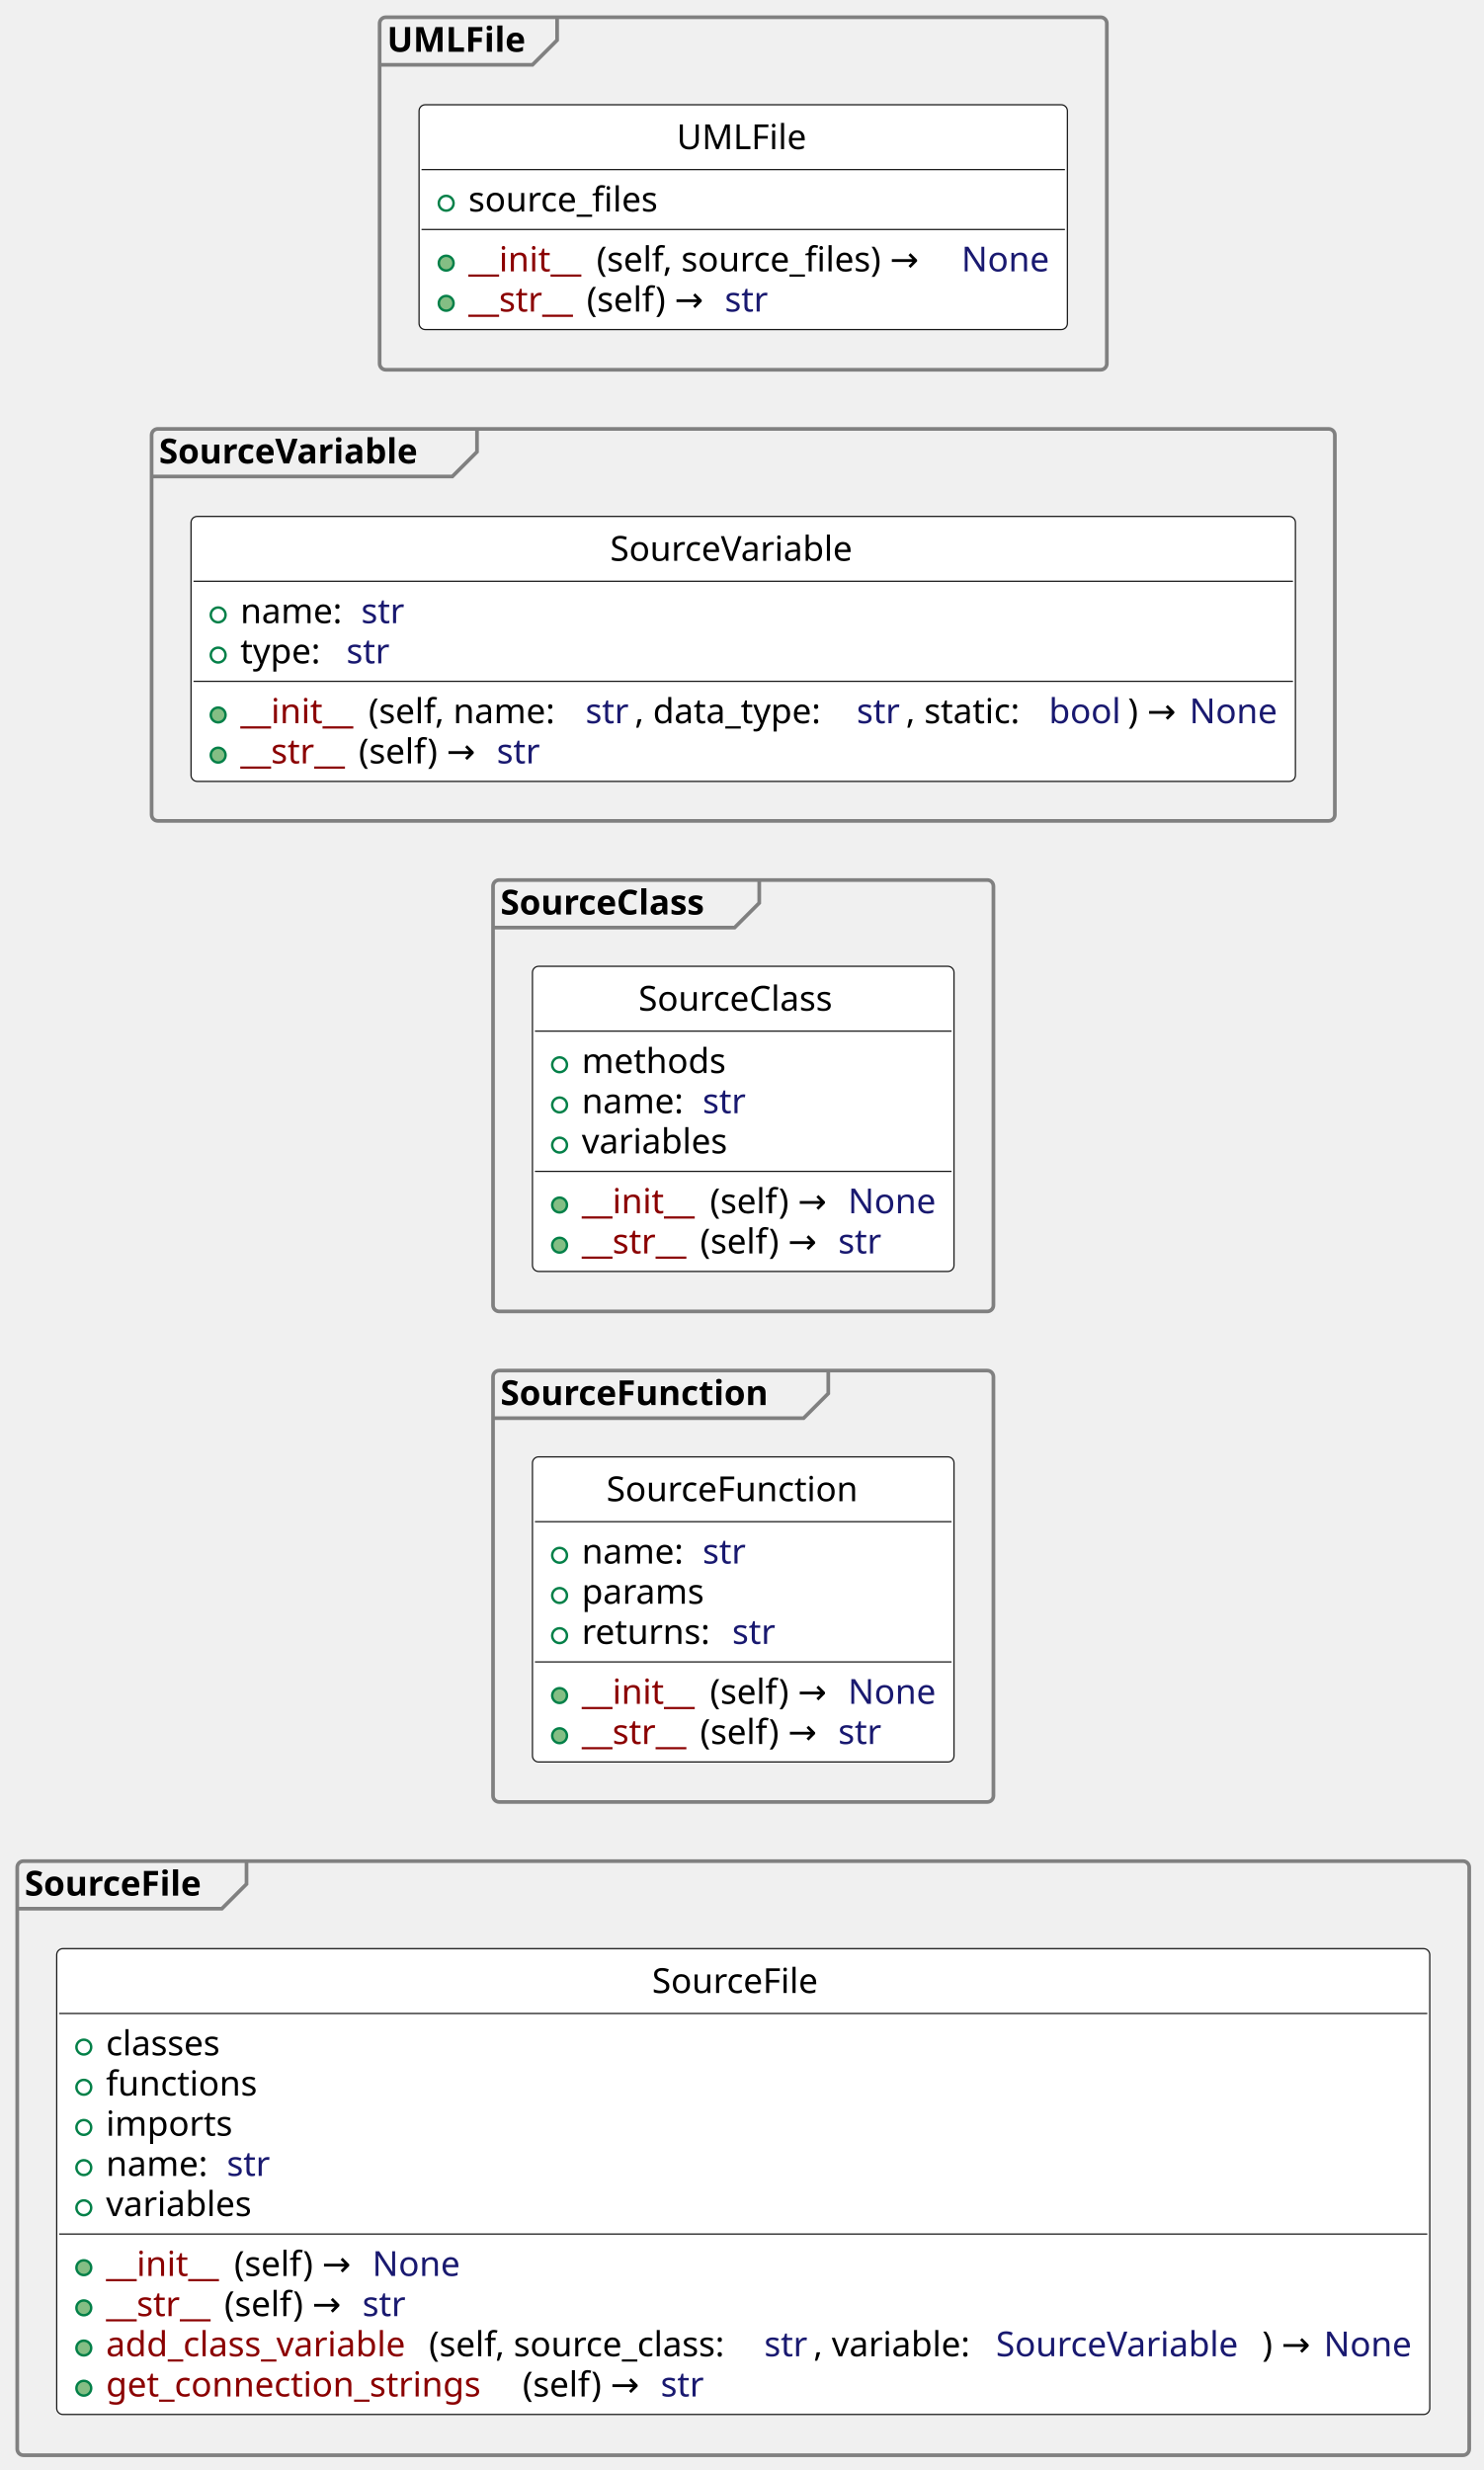
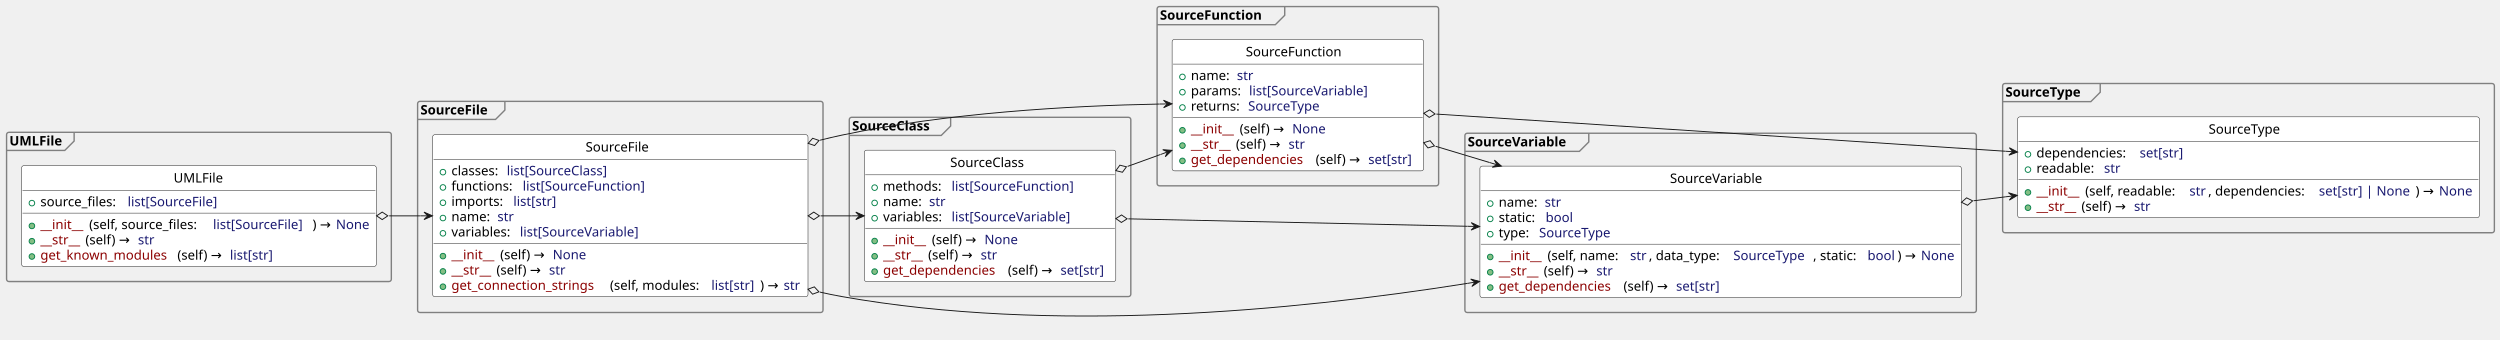
- <svg xmlns="http://www.w3.org/2000/svg" contentStyleType="text/css" height="1002px" preserveAspectRatio="none" style="width:602px;height:1002px;background:#FFFFFF;" version="1.1" viewBox="0 0 602 1002" width="602px" zoomAndPan="magnify">
+ <svg xmlns="http://www.w3.org/2000/svg" contentStyleType="text/css" height="362px" preserveAspectRatio="none" style="width:2664px;height:362px;background:#FFFFFF;" version="1.1" viewBox="0 0 2664 362" width="2664px" zoomAndPan="magnify">
  <defs />
  <g>
    <g id="cluster_SourceFile">
-       <rect fill="none" height="241" rx="2.5" ry="2.5" style="stroke:#808080;stroke-width:1.5;" width="589" x="7" y="755" />
-       <path d="M100,755 L100,764.297 L90,774.297 L7,774.297 " fill="none" style="stroke:#808080;stroke-width:1.5;" />
-       <text fill="#000000" font-family="sans-serif" font-size="14" font-weight="bold" lengthAdjust="spacing" textLength="83" x="10" y="768.995">SourceFile</text>
+       <rect fill="none" height="225" rx="2.5" ry="2.5" style="stroke:#808080;stroke-width:1.5;" width="432" x="445" y="108" />
+       <path d="M538,108 L538,117.297 L528,127.297 L445,127.297 " fill="none" style="stroke:#808080;stroke-width:1.5;" />
+       <text fill="#000000" font-family="sans-serif" font-size="14" font-weight="bold" lengthAdjust="spacing" textLength="83" x="448" y="121.995">SourceFile</text>
    </g>
    <g id="cluster_SourceFunction">
-       <rect fill="none" height="175" rx="2.5" ry="2.5" style="stroke:#808080;stroke-width:1.5;" width="203" x="200" y="556" />
-       <path d="M336,556 L336,565.297 L326,575.297 L200,575.297 " fill="none" style="stroke:#808080;stroke-width:1.5;" />
-       <text fill="#000000" font-family="sans-serif" font-size="14" font-weight="bold" lengthAdjust="spacing" textLength="126" x="203" y="569.995">SourceFunction</text>
+       <rect fill="none" height="191" rx="2.5" ry="2.5" style="stroke:#808080;stroke-width:1.5;" width="300" x="1233" y="7" />
+       <path d="M1369,7 L1369,16.297 L1359,26.297 L1233,26.297 " fill="none" style="stroke:#808080;stroke-width:1.5;" />
+       <text fill="#000000" font-family="sans-serif" font-size="14" font-weight="bold" lengthAdjust="spacing" textLength="126" x="1236" y="20.995">SourceFunction</text>
    </g>
    <g id="cluster_SourceClass">
-       <rect fill="none" height="175" rx="2.5" ry="2.5" style="stroke:#808080;stroke-width:1.5;" width="203" x="200" y="357" />
-       <path d="M308,357 L308,366.297 L298,376.297 L200,376.297 " fill="none" style="stroke:#808080;stroke-width:1.5;" />
-       <text fill="#000000" font-family="sans-serif" font-size="14" font-weight="bold" lengthAdjust="spacing" textLength="98" x="203" y="370.995">SourceClass</text>
+       <rect fill="none" height="191" rx="2.5" ry="2.5" style="stroke:#808080;stroke-width:1.5;" width="300" x="905" y="125" />
+       <path d="M1013,125 L1013,134.297 L1003,144.297 L905,144.297 " fill="none" style="stroke:#808080;stroke-width:1.5;" />
+       <text fill="#000000" font-family="sans-serif" font-size="14" font-weight="bold" lengthAdjust="spacing" textLength="98" x="908" y="138.995">SourceClass</text>
+     </g>
+     <g id="cluster_SourceType">
+       <rect fill="none" height="159" rx="2.5" ry="2.5" style="stroke:#808080;stroke-width:1.5;" width="524" x="2134" y="89" />
+       <path d="M2238,89 L2238,98.297 L2228,108.297 L2134,108.297 " fill="none" style="stroke:#808080;stroke-width:1.5;" />
+       <text fill="#000000" font-family="sans-serif" font-size="14" font-weight="bold" lengthAdjust="spacing" textLength="94" x="2137" y="102.995">SourceType</text>
    </g>
    <g id="cluster_SourceVariable">
-       <rect fill="none" height="159" rx="2.5" ry="2.5" style="stroke:#808080;stroke-width:1.5;" width="480" x="61.5" y="174" />
-       <path d="M193.5,174 L193.5,183.297 L183.5,193.297 L61.5,193.297 " fill="none" style="stroke:#808080;stroke-width:1.5;" />
-       <text fill="#000000" font-family="sans-serif" font-size="14" font-weight="bold" lengthAdjust="spacing" textLength="122" x="64.5" y="187.995">SourceVariable</text>
+       <rect fill="none" height="191" rx="2.5" ry="2.5" style="stroke:#808080;stroke-width:1.5;" width="545" x="1561" y="142" />
+       <path d="M1693,142 L1693,151.297 L1683,161.297 L1561,161.297 " fill="none" style="stroke:#808080;stroke-width:1.5;" />
+       <text fill="#000000" font-family="sans-serif" font-size="14" font-weight="bold" lengthAdjust="spacing" textLength="122" x="1564" y="155.995">SourceVariable</text>
    </g>
    <g id="cluster_UMLFile">
-       <rect fill="none" height="143" rx="2.5" ry="2.5" style="stroke:#808080;stroke-width:1.5;" width="295" x="154" y="7" />
-       <path d="M226,7 L226,16.297 L216,26.297 L154,26.297 " fill="none" style="stroke:#808080;stroke-width:1.5;" />
-       <text fill="#000000" font-family="sans-serif" font-size="14" font-weight="bold" lengthAdjust="spacing" textLength="62" x="157" y="20.995">UMLFile</text>
+       <rect fill="none" height="159" rx="2.5" ry="2.5" style="stroke:#808080;stroke-width:1.5;" width="410" x="7" y="141" />
+       <path d="M79,141 L79,150.297 L69,160.297 L7,160.297 " fill="none" style="stroke:#808080;stroke-width:1.5;" />
+       <text fill="#000000" font-family="sans-serif" font-size="14" font-weight="bold" lengthAdjust="spacing" textLength="62" x="10" y="154.995">UMLFile</text>
    </g>
    <g id="elem_SourceFile">
-       <rect codeLine="9" fill="#FFFFFF" height="188.969" id="SourceFile" rx="2.5" ry="2.5" style="stroke:#181818;stroke-width:0.5;" width="557" x="23" y="790.5" />
-       <text fill="#000000" font-family="sans-serif" font-size="14" lengthAdjust="spacing" textLength="74" x="264.5" y="808.495">SourceFile</text>
-       <line style="stroke:#181818;stroke-width:0.5;" x1="24" x2="579" y1="816.797" y2="816.797" />
-       <ellipse cx="34" cy="830.445" fill="none" rx="3" ry="3" style="stroke:#038048;stroke-width:1.0;" />
-       <text fill="#000000" font-family="sans-serif" font-size="14" lengthAdjust="spacing" textLength="50" x="43" y="833.792">classes</text>
-       <ellipse cx="34" cy="846.742" fill="none" rx="3" ry="3" style="stroke:#038048;stroke-width:1.0;" />
-       <text fill="#000000" font-family="sans-serif" font-size="14" lengthAdjust="spacing" textLength="67" x="43" y="850.089">functions</text>
-       <ellipse cx="34" cy="863.039" fill="none" rx="3" ry="3" style="stroke:#038048;stroke-width:1.0;" />
-       <text fill="#000000" font-family="sans-serif" font-size="14" lengthAdjust="spacing" textLength="57" x="43" y="866.386">imports</text>
-       <ellipse cx="34" cy="879.336" fill="none" rx="3" ry="3" style="stroke:#038048;stroke-width:1.0;" />
-       <text fill="#000000" font-family="sans-serif" font-size="14" lengthAdjust="spacing" textLength="45" x="43" y="882.683">name:</text>
-       <text fill="#191970" font-family="sans-serif" font-size="14" lengthAdjust="spacing" textLength="20" x="92" y="882.683">str</text>
-       <ellipse cx="34" cy="895.633" fill="none" rx="3" ry="3" style="stroke:#038048;stroke-width:1.0;" />
-       <text fill="#000000" font-family="sans-serif" font-size="14" lengthAdjust="spacing" textLength="64" x="43" y="898.98">variables</text>
-       <line style="stroke:#181818;stroke-width:0.5;" x1="24" x2="579" y1="906.281" y2="906.281" />
-       <ellipse cx="34" cy="919.93" fill="#84BE84" rx="3" ry="3" style="stroke:#038048;stroke-width:1.0;" />
-       <text fill="#8B0000" font-family="sans-serif" font-size="14" lengthAdjust="spacing" textLength="52" x="43" y="923.276">__init__</text>
-       <text fill="#000000" font-family="sans-serif" font-size="14" lengthAdjust="spacing" textLength="52" x="95" y="923.276">(self) →</text>
-       <text fill="#191970" font-family="sans-serif" font-size="14" lengthAdjust="spacing" textLength="37" x="151" y="923.276">None</text>
-       <ellipse cx="34" cy="936.227" fill="#84BE84" rx="3" ry="3" style="stroke:#038048;stroke-width:1.0;" />
-       <text fill="#8B0000" font-family="sans-serif" font-size="14" lengthAdjust="spacing" textLength="48" x="43" y="939.573">__str__</text>
-       <text fill="#000000" font-family="sans-serif" font-size="14" lengthAdjust="spacing" textLength="52" x="91" y="939.573">(self) →</text>
-       <text fill="#191970" font-family="sans-serif" font-size="14" lengthAdjust="spacing" textLength="20" x="147" y="939.573">str</text>
-       <ellipse cx="34" cy="952.523" fill="#84BE84" rx="3" ry="3" style="stroke:#038048;stroke-width:1.0;" />
-       <text fill="#8B0000" font-family="sans-serif" font-size="14" lengthAdjust="spacing" textLength="131" x="43" y="955.87">add_class_variable</text>
-       <text fill="#000000" font-family="sans-serif" font-size="14" lengthAdjust="spacing" textLength="132" x="174" y="955.87">(self, source_class:</text>
-       <text fill="#191970" font-family="sans-serif" font-size="14" lengthAdjust="spacing" textLength="20" x="310" y="955.87">str</text>
-       <text fill="#000000" font-family="sans-serif" font-size="14" lengthAdjust="spacing" textLength="70" x="330" y="955.87">, variable:</text>
-       <text fill="#191970" font-family="sans-serif" font-size="14" lengthAdjust="spacing" textLength="108" x="404" y="955.87">SourceVariable</text>
-       <text fill="#000000" font-family="sans-serif" font-size="14" lengthAdjust="spacing" textLength="21" x="512" y="955.87">) →</text>
-       <text fill="#191970" font-family="sans-serif" font-size="14" lengthAdjust="spacing" textLength="37" x="537" y="955.87">None</text>
-       <ellipse cx="34" cy="968.82" fill="#84BE84" rx="3" ry="3" style="stroke:#038048;stroke-width:1.0;" />
-       <text fill="#8B0000" font-family="sans-serif" font-size="14" lengthAdjust="spacing" textLength="169" x="43" y="972.167">get_connection_strings</text>
-       <text fill="#000000" font-family="sans-serif" font-size="14" lengthAdjust="spacing" textLength="52" x="212" y="972.167">(self) →</text>
-       <text fill="#191970" font-family="sans-serif" font-size="14" lengthAdjust="spacing" textLength="20" x="268" y="972.167">str</text>
+       <rect codeLine="9" fill="#FFFFFF" height="172.672" id="SourceFile" rx="2.5" ry="2.5" style="stroke:#181818;stroke-width:0.5;" width="400" x="461" y="143.5" />
+       <text fill="#000000" font-family="sans-serif" font-size="14" lengthAdjust="spacing" textLength="74" x="624" y="161.495">SourceFile</text>
+       <line style="stroke:#181818;stroke-width:0.5;" x1="462" x2="860" y1="169.797" y2="169.797" />
+       <ellipse cx="472" cy="183.445" fill="none" rx="3" ry="3" style="stroke:#038048;stroke-width:1.0;" />
+       <text fill="#000000" font-family="sans-serif" font-size="14" lengthAdjust="spacing" textLength="55" x="481" y="186.792">classes:</text>
+       <text fill="#191970" font-family="sans-serif" font-size="14" lengthAdjust="spacing" textLength="117" x="540" y="186.792">list[SourceClass]</text>
+       <ellipse cx="472" cy="199.742" fill="none" rx="3" ry="3" style="stroke:#038048;stroke-width:1.0;" />
+       <text fill="#000000" font-family="sans-serif" font-size="14" lengthAdjust="spacing" textLength="72" x="481" y="203.089">functions:</text>
+       <text fill="#191970" font-family="sans-serif" font-size="14" lengthAdjust="spacing" textLength="143" x="557" y="203.089">list[SourceFunction]</text>
+       <ellipse cx="472" cy="216.039" fill="none" rx="3" ry="3" style="stroke:#038048;stroke-width:1.0;" />
+       <text fill="#000000" font-family="sans-serif" font-size="14" lengthAdjust="spacing" textLength="62" x="481" y="219.386">imports:</text>
+       <text fill="#191970" font-family="sans-serif" font-size="14" lengthAdjust="spacing" textLength="52" x="547" y="219.386">list[str]</text>
+       <ellipse cx="472" cy="232.336" fill="none" rx="3" ry="3" style="stroke:#038048;stroke-width:1.0;" />
+       <text fill="#000000" font-family="sans-serif" font-size="14" lengthAdjust="spacing" textLength="45" x="481" y="235.683">name:</text>
+       <text fill="#191970" font-family="sans-serif" font-size="14" lengthAdjust="spacing" textLength="20" x="530" y="235.683">str</text>
+       <ellipse cx="472" cy="248.633" fill="none" rx="3" ry="3" style="stroke:#038048;stroke-width:1.0;" />
+       <text fill="#000000" font-family="sans-serif" font-size="14" lengthAdjust="spacing" textLength="69" x="481" y="251.98">variables:</text>
+       <text fill="#191970" font-family="sans-serif" font-size="14" lengthAdjust="spacing" textLength="140" x="554" y="251.98">list[SourceVariable]</text>
+       <line style="stroke:#181818;stroke-width:0.5;" x1="462" x2="860" y1="259.281" y2="259.281" />
+       <ellipse cx="472" cy="272.93" fill="#84BE84" rx="3" ry="3" style="stroke:#038048;stroke-width:1.0;" />
+       <text fill="#8B0000" font-family="sans-serif" font-size="14" lengthAdjust="spacing" textLength="52" x="481" y="276.276">__init__</text>
+       <text fill="#000000" font-family="sans-serif" font-size="14" lengthAdjust="spacing" textLength="52" x="533" y="276.276">(self) →</text>
+       <text fill="#191970" font-family="sans-serif" font-size="14" lengthAdjust="spacing" textLength="37" x="589" y="276.276">None</text>
+       <ellipse cx="472" cy="289.227" fill="#84BE84" rx="3" ry="3" style="stroke:#038048;stroke-width:1.0;" />
+       <text fill="#8B0000" font-family="sans-serif" font-size="14" lengthAdjust="spacing" textLength="48" x="481" y="292.573">__str__</text>
+       <text fill="#000000" font-family="sans-serif" font-size="14" lengthAdjust="spacing" textLength="52" x="529" y="292.573">(self) →</text>
+       <text fill="#191970" font-family="sans-serif" font-size="14" lengthAdjust="spacing" textLength="20" x="585" y="292.573">str</text>
+       <ellipse cx="472" cy="305.523" fill="#84BE84" rx="3" ry="3" style="stroke:#038048;stroke-width:1.0;" />
+       <text fill="#8B0000" font-family="sans-serif" font-size="14" lengthAdjust="spacing" textLength="169" x="481" y="308.87">get_connection_strings</text>
+       <text fill="#000000" font-family="sans-serif" font-size="14" lengthAdjust="spacing" textLength="104" x="650" y="308.87">(self, modules:</text>
+       <text fill="#191970" font-family="sans-serif" font-size="14" lengthAdjust="spacing" textLength="52" x="758" y="308.87">list[str]</text>
+       <text fill="#000000" font-family="sans-serif" font-size="14" lengthAdjust="spacing" textLength="21" x="810" y="308.87">) →</text>
+       <text fill="#191970" font-family="sans-serif" font-size="14" lengthAdjust="spacing" textLength="20" x="835" y="308.87">str</text>
    </g>
    <g id="elem_SourceFunction">
-       <rect codeLine="23" fill="#FFFFFF" height="123.781" id="SourceFunction" rx="2.5" ry="2.5" style="stroke:#181818;stroke-width:0.5;" width="171" x="216" y="591" />
-       <text fill="#000000" font-family="sans-serif" font-size="14" lengthAdjust="spacing" textLength="111" x="246" y="608.995">SourceFunction</text>
-       <line style="stroke:#181818;stroke-width:0.5;" x1="217" x2="386" y1="617.297" y2="617.297" />
-       <ellipse cx="227" cy="630.945" fill="none" rx="3" ry="3" style="stroke:#038048;stroke-width:1.0;" />
-       <text fill="#000000" font-family="sans-serif" font-size="14" lengthAdjust="spacing" textLength="45" x="236" y="634.292">name:</text>
-       <text fill="#191970" font-family="sans-serif" font-size="14" lengthAdjust="spacing" textLength="20" x="285" y="634.292">str</text>
-       <ellipse cx="227" cy="647.242" fill="none" rx="3" ry="3" style="stroke:#038048;stroke-width:1.0;" />
-       <text fill="#000000" font-family="sans-serif" font-size="14" lengthAdjust="spacing" textLength="53" x="236" y="650.589">params</text>
-       <ellipse cx="227" cy="663.539" fill="none" rx="3" ry="3" style="stroke:#038048;stroke-width:1.0;" />
-       <text fill="#000000" font-family="sans-serif" font-size="14" lengthAdjust="spacing" textLength="57" x="236" y="666.886">returns:</text>
-       <text fill="#191970" font-family="sans-serif" font-size="14" lengthAdjust="spacing" textLength="20" x="297" y="666.886">str</text>
-       <line style="stroke:#181818;stroke-width:0.5;" x1="217" x2="386" y1="674.188" y2="674.188" />
-       <ellipse cx="227" cy="687.836" fill="#84BE84" rx="3" ry="3" style="stroke:#038048;stroke-width:1.0;" />
-       <text fill="#8B0000" font-family="sans-serif" font-size="14" lengthAdjust="spacing" textLength="52" x="236" y="691.183">__init__</text>
-       <text fill="#000000" font-family="sans-serif" font-size="14" lengthAdjust="spacing" textLength="52" x="288" y="691.183">(self) →</text>
-       <text fill="#191970" font-family="sans-serif" font-size="14" lengthAdjust="spacing" textLength="37" x="344" y="691.183">None</text>
-       <ellipse cx="227" cy="704.133" fill="#84BE84" rx="3" ry="3" style="stroke:#038048;stroke-width:1.0;" />
-       <text fill="#8B0000" font-family="sans-serif" font-size="14" lengthAdjust="spacing" textLength="48" x="236" y="707.48">__str__</text>
-       <text fill="#000000" font-family="sans-serif" font-size="14" lengthAdjust="spacing" textLength="52" x="284" y="707.48">(self) →</text>
-       <text fill="#191970" font-family="sans-serif" font-size="14" lengthAdjust="spacing" textLength="20" x="340" y="707.48">str</text>
+       <rect codeLine="22" fill="#FFFFFF" height="140.078" id="SourceFunction" rx="2.5" ry="2.5" style="stroke:#181818;stroke-width:0.5;" width="268" x="1249" y="42" />
+       <text fill="#000000" font-family="sans-serif" font-size="14" lengthAdjust="spacing" textLength="111" x="1327.5" y="59.995">SourceFunction</text>
+       <line style="stroke:#181818;stroke-width:0.5;" x1="1250" x2="1516" y1="68.297" y2="68.297" />
+       <ellipse cx="1260" cy="81.945" fill="none" rx="3" ry="3" style="stroke:#038048;stroke-width:1.0;" />
+       <text fill="#000000" font-family="sans-serif" font-size="14" lengthAdjust="spacing" textLength="45" x="1269" y="85.292">name:</text>
+       <text fill="#191970" font-family="sans-serif" font-size="14" lengthAdjust="spacing" textLength="20" x="1318" y="85.292">str</text>
+       <ellipse cx="1260" cy="98.242" fill="none" rx="3" ry="3" style="stroke:#038048;stroke-width:1.0;" />
+       <text fill="#000000" font-family="sans-serif" font-size="14" lengthAdjust="spacing" textLength="58" x="1269" y="101.589">params:</text>
+       <text fill="#191970" font-family="sans-serif" font-size="14" lengthAdjust="spacing" textLength="140" x="1331" y="101.589">list[SourceVariable]</text>
+       <ellipse cx="1260" cy="114.539" fill="none" rx="3" ry="3" style="stroke:#038048;stroke-width:1.0;" />
+       <text fill="#000000" font-family="sans-serif" font-size="14" lengthAdjust="spacing" textLength="57" x="1269" y="117.886">returns:</text>
+       <text fill="#191970" font-family="sans-serif" font-size="14" lengthAdjust="spacing" textLength="85" x="1330" y="117.886">SourceType</text>
+       <line style="stroke:#181818;stroke-width:0.5;" x1="1250" x2="1516" y1="125.188" y2="125.188" />
+       <ellipse cx="1260" cy="138.836" fill="#84BE84" rx="3" ry="3" style="stroke:#038048;stroke-width:1.0;" />
+       <text fill="#8B0000" font-family="sans-serif" font-size="14" lengthAdjust="spacing" textLength="52" x="1269" y="142.183">__init__</text>
+       <text fill="#000000" font-family="sans-serif" font-size="14" lengthAdjust="spacing" textLength="52" x="1321" y="142.183">(self) →</text>
+       <text fill="#191970" font-family="sans-serif" font-size="14" lengthAdjust="spacing" textLength="37" x="1377" y="142.183">None</text>
+       <ellipse cx="1260" cy="155.133" fill="#84BE84" rx="3" ry="3" style="stroke:#038048;stroke-width:1.0;" />
+       <text fill="#8B0000" font-family="sans-serif" font-size="14" lengthAdjust="spacing" textLength="48" x="1269" y="158.48">__str__</text>
+       <text fill="#000000" font-family="sans-serif" font-size="14" lengthAdjust="spacing" textLength="52" x="1317" y="158.48">(self) →</text>
+       <text fill="#191970" font-family="sans-serif" font-size="14" lengthAdjust="spacing" textLength="20" x="1373" y="158.48">str</text>
+       <ellipse cx="1260" cy="171.43" fill="#84BE84" rx="3" ry="3" style="stroke:#038048;stroke-width:1.0;" />
+       <text fill="#8B0000" font-family="sans-serif" font-size="14" lengthAdjust="spacing" textLength="133" x="1269" y="174.776">get_dependencies</text>
+       <text fill="#000000" font-family="sans-serif" font-size="14" lengthAdjust="spacing" textLength="52" x="1402" y="174.776">(self) →</text>
+       <text fill="#191970" font-family="sans-serif" font-size="14" lengthAdjust="spacing" textLength="53" x="1458" y="174.776">set[str]</text>
    </g>
    <g id="elem_SourceClass">
-       <rect codeLine="33" fill="#FFFFFF" height="123.781" id="SourceClass" rx="2.5" ry="2.5" style="stroke:#181818;stroke-width:0.5;" width="171" x="216" y="392" />
-       <text fill="#000000" font-family="sans-serif" font-size="14" lengthAdjust="spacing" textLength="85" x="259" y="409.995">SourceClass</text>
-       <line style="stroke:#181818;stroke-width:0.5;" x1="217" x2="386" y1="418.297" y2="418.297" />
-       <ellipse cx="227" cy="431.945" fill="none" rx="3" ry="3" style="stroke:#038048;stroke-width:1.0;" />
-       <text fill="#000000" font-family="sans-serif" font-size="14" lengthAdjust="spacing" textLength="64" x="236" y="435.292">methods</text>
-       <ellipse cx="227" cy="448.242" fill="none" rx="3" ry="3" style="stroke:#038048;stroke-width:1.0;" />
-       <text fill="#000000" font-family="sans-serif" font-size="14" lengthAdjust="spacing" textLength="45" x="236" y="451.589">name:</text>
-       <text fill="#191970" font-family="sans-serif" font-size="14" lengthAdjust="spacing" textLength="20" x="285" y="451.589">str</text>
-       <ellipse cx="227" cy="464.539" fill="none" rx="3" ry="3" style="stroke:#038048;stroke-width:1.0;" />
-       <text fill="#000000" font-family="sans-serif" font-size="14" lengthAdjust="spacing" textLength="64" x="236" y="467.886">variables</text>
-       <line style="stroke:#181818;stroke-width:0.5;" x1="217" x2="386" y1="475.188" y2="475.188" />
-       <ellipse cx="227" cy="488.836" fill="#84BE84" rx="3" ry="3" style="stroke:#038048;stroke-width:1.0;" />
-       <text fill="#8B0000" font-family="sans-serif" font-size="14" lengthAdjust="spacing" textLength="52" x="236" y="492.183">__init__</text>
-       <text fill="#000000" font-family="sans-serif" font-size="14" lengthAdjust="spacing" textLength="52" x="288" y="492.183">(self) →</text>
-       <text fill="#191970" font-family="sans-serif" font-size="14" lengthAdjust="spacing" textLength="37" x="344" y="492.183">None</text>
-       <ellipse cx="227" cy="505.133" fill="#84BE84" rx="3" ry="3" style="stroke:#038048;stroke-width:1.0;" />
-       <text fill="#8B0000" font-family="sans-serif" font-size="14" lengthAdjust="spacing" textLength="48" x="236" y="508.479">__str__</text>
-       <text fill="#000000" font-family="sans-serif" font-size="14" lengthAdjust="spacing" textLength="52" x="284" y="508.479">(self) →</text>
-       <text fill="#191970" font-family="sans-serif" font-size="14" lengthAdjust="spacing" textLength="20" x="340" y="508.479">str</text>
+       <rect codeLine="33" fill="#FFFFFF" height="140.078" id="SourceClass" rx="2.5" ry="2.5" style="stroke:#181818;stroke-width:0.5;" width="268" x="921" y="160" />
+       <text fill="#000000" font-family="sans-serif" font-size="14" lengthAdjust="spacing" textLength="85" x="1012.5" y="177.995">SourceClass</text>
+       <line style="stroke:#181818;stroke-width:0.5;" x1="922" x2="1188" y1="186.297" y2="186.297" />
+       <ellipse cx="932" cy="199.945" fill="none" rx="3" ry="3" style="stroke:#038048;stroke-width:1.0;" />
+       <text fill="#000000" font-family="sans-serif" font-size="14" lengthAdjust="spacing" textLength="69" x="941" y="203.292">methods:</text>
+       <text fill="#191970" font-family="sans-serif" font-size="14" lengthAdjust="spacing" textLength="143" x="1014" y="203.292">list[SourceFunction]</text>
+       <ellipse cx="932" cy="216.242" fill="none" rx="3" ry="3" style="stroke:#038048;stroke-width:1.0;" />
+       <text fill="#000000" font-family="sans-serif" font-size="14" lengthAdjust="spacing" textLength="45" x="941" y="219.589">name:</text>
+       <text fill="#191970" font-family="sans-serif" font-size="14" lengthAdjust="spacing" textLength="20" x="990" y="219.589">str</text>
+       <ellipse cx="932" cy="232.539" fill="none" rx="3" ry="3" style="stroke:#038048;stroke-width:1.0;" />
+       <text fill="#000000" font-family="sans-serif" font-size="14" lengthAdjust="spacing" textLength="69" x="941" y="235.886">variables:</text>
+       <text fill="#191970" font-family="sans-serif" font-size="14" lengthAdjust="spacing" textLength="140" x="1014" y="235.886">list[SourceVariable]</text>
+       <line style="stroke:#181818;stroke-width:0.5;" x1="922" x2="1188" y1="243.188" y2="243.188" />
+       <ellipse cx="932" cy="256.836" fill="#84BE84" rx="3" ry="3" style="stroke:#038048;stroke-width:1.0;" />
+       <text fill="#8B0000" font-family="sans-serif" font-size="14" lengthAdjust="spacing" textLength="52" x="941" y="260.183">__init__</text>
+       <text fill="#000000" font-family="sans-serif" font-size="14" lengthAdjust="spacing" textLength="52" x="993" y="260.183">(self) →</text>
+       <text fill="#191970" font-family="sans-serif" font-size="14" lengthAdjust="spacing" textLength="37" x="1049" y="260.183">None</text>
+       <ellipse cx="932" cy="273.133" fill="#84BE84" rx="3" ry="3" style="stroke:#038048;stroke-width:1.0;" />
+       <text fill="#8B0000" font-family="sans-serif" font-size="14" lengthAdjust="spacing" textLength="48" x="941" y="276.479">__str__</text>
+       <text fill="#000000" font-family="sans-serif" font-size="14" lengthAdjust="spacing" textLength="52" x="989" y="276.479">(self) →</text>
+       <text fill="#191970" font-family="sans-serif" font-size="14" lengthAdjust="spacing" textLength="20" x="1045" y="276.479">str</text>
+       <ellipse cx="932" cy="289.43" fill="#84BE84" rx="3" ry="3" style="stroke:#038048;stroke-width:1.0;" />
+       <text fill="#8B0000" font-family="sans-serif" font-size="14" lengthAdjust="spacing" textLength="133" x="941" y="292.776">get_dependencies</text>
+       <text fill="#000000" font-family="sans-serif" font-size="14" lengthAdjust="spacing" textLength="52" x="1074" y="292.776">(self) →</text>
+       <text fill="#191970" font-family="sans-serif" font-size="14" lengthAdjust="spacing" textLength="53" x="1130" y="292.776">set[str]</text>
+     </g>
+     <g id="elem_SourceType">
+       <rect codeLine="44" fill="#FFFFFF" height="107.484" id="SourceType" rx="2.5" ry="2.5" style="stroke:#181818;stroke-width:0.5;" width="492" x="2150" y="124.5" />
+       <text fill="#000000" font-family="sans-serif" font-size="14" lengthAdjust="spacing" textLength="85" x="2353.5" y="142.495">SourceType</text>
+       <line style="stroke:#181818;stroke-width:0.5;" x1="2151" x2="2641" y1="150.797" y2="150.797" />
+       <ellipse cx="2161" cy="164.445" fill="none" rx="3" ry="3" style="stroke:#038048;stroke-width:1.0;" />
+       <text fill="#000000" font-family="sans-serif" font-size="14" lengthAdjust="spacing" textLength="106" x="2170" y="167.792">dependencies:</text>
+       <text fill="#191970" font-family="sans-serif" font-size="14" lengthAdjust="spacing" textLength="53" x="2280" y="167.792">set[str]</text>
+       <ellipse cx="2161" cy="180.742" fill="none" rx="3" ry="3" style="stroke:#038048;stroke-width:1.0;" />
+       <text fill="#000000" font-family="sans-serif" font-size="14" lengthAdjust="spacing" textLength="68" x="2170" y="184.089">readable:</text>
+       <text fill="#191970" font-family="sans-serif" font-size="14" lengthAdjust="spacing" textLength="20" x="2242" y="184.089">str</text>
+       <line style="stroke:#181818;stroke-width:0.5;" x1="2151" x2="2641" y1="191.391" y2="191.391" />
+       <ellipse cx="2161" cy="205.039" fill="#84BE84" rx="3" ry="3" style="stroke:#038048;stroke-width:1.0;" />
+       <text fill="#8B0000" font-family="sans-serif" font-size="14" lengthAdjust="spacing" textLength="52" x="2170" y="208.386">__init__</text>
+       <text fill="#000000" font-family="sans-serif" font-size="14" lengthAdjust="spacing" textLength="107" x="2222" y="208.386">(self, readable:</text>
+       <text fill="#191970" font-family="sans-serif" font-size="14" lengthAdjust="spacing" textLength="20" x="2333" y="208.386">str</text>
+       <text fill="#000000" font-family="sans-serif" font-size="14" lengthAdjust="spacing" textLength="114" x="2353" y="208.386">, dependencies:</text>
+       <text fill="#191970" font-family="sans-serif" font-size="14" lengthAdjust="spacing" textLength="103" x="2471" y="208.386">set[str] | None</text>
+       <text fill="#000000" font-family="sans-serif" font-size="14" lengthAdjust="spacing" textLength="21" x="2574" y="208.386">) →</text>
+       <text fill="#191970" font-family="sans-serif" font-size="14" lengthAdjust="spacing" textLength="37" x="2599" y="208.386">None</text>
+       <ellipse cx="2161" cy="221.336" fill="#84BE84" rx="3" ry="3" style="stroke:#038048;stroke-width:1.0;" />
+       <text fill="#8B0000" font-family="sans-serif" font-size="14" lengthAdjust="spacing" textLength="48" x="2170" y="224.683">__str__</text>
+       <text fill="#000000" font-family="sans-serif" font-size="14" lengthAdjust="spacing" textLength="52" x="2218" y="224.683">(self) →</text>
+       <text fill="#191970" font-family="sans-serif" font-size="14" lengthAdjust="spacing" textLength="20" x="2274" y="224.683">str</text>
    </g>
    <g id="elem_SourceVariable">
-       <rect codeLine="43" fill="#FFFFFF" height="107.484" id="SourceVariable" rx="2.5" ry="2.5" style="stroke:#181818;stroke-width:0.5;" width="448" x="77.5" y="209.5" />
-       <text fill="#000000" font-family="sans-serif" font-size="14" lengthAdjust="spacing" textLength="108" x="247.5" y="227.495">SourceVariable</text>
-       <line style="stroke:#181818;stroke-width:0.5;" x1="78.5" x2="524.5" y1="235.797" y2="235.797" />
-       <ellipse cx="88.5" cy="249.445" fill="none" rx="3" ry="3" style="stroke:#038048;stroke-width:1.0;" />
-       <text fill="#000000" font-family="sans-serif" font-size="14" lengthAdjust="spacing" textLength="45" x="97.5" y="252.792">name:</text>
-       <text fill="#191970" font-family="sans-serif" font-size="14" lengthAdjust="spacing" textLength="20" x="146.5" y="252.792">str</text>
-       <ellipse cx="88.5" cy="265.742" fill="none" rx="3" ry="3" style="stroke:#038048;stroke-width:1.0;" />
-       <text fill="#000000" font-family="sans-serif" font-size="14" lengthAdjust="spacing" textLength="39" x="97.5" y="269.089">type:</text>
-       <text fill="#191970" font-family="sans-serif" font-size="14" lengthAdjust="spacing" textLength="20" x="140.5" y="269.089">str</text>
-       <line style="stroke:#181818;stroke-width:0.5;" x1="78.5" x2="524.5" y1="276.391" y2="276.391" />
-       <ellipse cx="88.5" cy="290.039" fill="#84BE84" rx="3" ry="3" style="stroke:#038048;stroke-width:1.0;" />
-       <text fill="#8B0000" font-family="sans-serif" font-size="14" lengthAdjust="spacing" textLength="52" x="97.5" y="293.386">__init__</text>
-       <text fill="#000000" font-family="sans-serif" font-size="14" lengthAdjust="spacing" textLength="84" x="149.5" y="293.386">(self, name:</text>
-       <text fill="#191970" font-family="sans-serif" font-size="14" lengthAdjust="spacing" textLength="20" x="237.5" y="293.386">str</text>
-       <text fill="#000000" font-family="sans-serif" font-size="14" lengthAdjust="spacing" textLength="86" x="257.5" y="293.386">, data_type:</text>
-       <text fill="#191970" font-family="sans-serif" font-size="14" lengthAdjust="spacing" textLength="20" x="347.5" y="293.386">str</text>
-       <text fill="#000000" font-family="sans-serif" font-size="14" lengthAdjust="spacing" textLength="54" x="367.5" y="293.386">, static:</text>
-       <text fill="#191970" font-family="sans-serif" font-size="14" lengthAdjust="spacing" textLength="32" x="425.5" y="293.386">bool</text>
-       <text fill="#000000" font-family="sans-serif" font-size="14" lengthAdjust="spacing" textLength="21" x="457.5" y="293.386">) →</text>
-       <text fill="#191970" font-family="sans-serif" font-size="14" lengthAdjust="spacing" textLength="37" x="482.5" y="293.386">None</text>
-       <ellipse cx="88.5" cy="306.336" fill="#84BE84" rx="3" ry="3" style="stroke:#038048;stroke-width:1.0;" />
-       <text fill="#8B0000" font-family="sans-serif" font-size="14" lengthAdjust="spacing" textLength="48" x="97.5" y="309.683">__str__</text>
-       <text fill="#000000" font-family="sans-serif" font-size="14" lengthAdjust="spacing" textLength="52" x="145.5" y="309.683">(self) →</text>
-       <text fill="#191970" font-family="sans-serif" font-size="14" lengthAdjust="spacing" textLength="20" x="201.5" y="309.683">str</text>
+       <rect codeLine="53" fill="#FFFFFF" height="140.078" id="SourceVariable" rx="2.5" ry="2.5" style="stroke:#181818;stroke-width:0.5;" width="513" x="1577" y="177" />
+       <text fill="#000000" font-family="sans-serif" font-size="14" lengthAdjust="spacing" textLength="108" x="1779.5" y="194.995">SourceVariable</text>
+       <line style="stroke:#181818;stroke-width:0.5;" x1="1578" x2="2089" y1="203.297" y2="203.297" />
+       <ellipse cx="1588" cy="216.945" fill="none" rx="3" ry="3" style="stroke:#038048;stroke-width:1.0;" />
+       <text fill="#000000" font-family="sans-serif" font-size="14" lengthAdjust="spacing" textLength="45" x="1597" y="220.292">name:</text>
+       <text fill="#191970" font-family="sans-serif" font-size="14" lengthAdjust="spacing" textLength="20" x="1646" y="220.292">str</text>
+       <ellipse cx="1588" cy="233.242" fill="none" rx="3" ry="3" style="stroke:#038048;stroke-width:1.0;" />
+       <text fill="#000000" font-family="sans-serif" font-size="14" lengthAdjust="spacing" textLength="46" x="1597" y="236.589">static:</text>
+       <text fill="#191970" font-family="sans-serif" font-size="14" lengthAdjust="spacing" textLength="32" x="1647" y="236.589">bool</text>
+       <ellipse cx="1588" cy="249.539" fill="none" rx="3" ry="3" style="stroke:#038048;stroke-width:1.0;" />
+       <text fill="#000000" font-family="sans-serif" font-size="14" lengthAdjust="spacing" textLength="39" x="1597" y="252.886">type:</text>
+       <text fill="#191970" font-family="sans-serif" font-size="14" lengthAdjust="spacing" textLength="85" x="1640" y="252.886">SourceType</text>
+       <line style="stroke:#181818;stroke-width:0.5;" x1="1578" x2="2089" y1="260.188" y2="260.188" />
+       <ellipse cx="1588" cy="273.836" fill="#84BE84" rx="3" ry="3" style="stroke:#038048;stroke-width:1.0;" />
+       <text fill="#8B0000" font-family="sans-serif" font-size="14" lengthAdjust="spacing" textLength="52" x="1597" y="277.183">__init__</text>
+       <text fill="#000000" font-family="sans-serif" font-size="14" lengthAdjust="spacing" textLength="84" x="1649" y="277.183">(self, name:</text>
+       <text fill="#191970" font-family="sans-serif" font-size="14" lengthAdjust="spacing" textLength="20" x="1737" y="277.183">str</text>
+       <text fill="#000000" font-family="sans-serif" font-size="14" lengthAdjust="spacing" textLength="86" x="1757" y="277.183">, data_type:</text>
+       <text fill="#191970" font-family="sans-serif" font-size="14" lengthAdjust="spacing" textLength="85" x="1847" y="277.183">SourceType</text>
+       <text fill="#000000" font-family="sans-serif" font-size="14" lengthAdjust="spacing" textLength="54" x="1932" y="277.183">, static:</text>
+       <text fill="#191970" font-family="sans-serif" font-size="14" lengthAdjust="spacing" textLength="32" x="1990" y="277.183">bool</text>
+       <text fill="#000000" font-family="sans-serif" font-size="14" lengthAdjust="spacing" textLength="21" x="2022" y="277.183">) →</text>
+       <text fill="#191970" font-family="sans-serif" font-size="14" lengthAdjust="spacing" textLength="37" x="2047" y="277.183">None</text>
+       <ellipse cx="1588" cy="290.133" fill="#84BE84" rx="3" ry="3" style="stroke:#038048;stroke-width:1.0;" />
+       <text fill="#8B0000" font-family="sans-serif" font-size="14" lengthAdjust="spacing" textLength="48" x="1597" y="293.479">__str__</text>
+       <text fill="#000000" font-family="sans-serif" font-size="14" lengthAdjust="spacing" textLength="52" x="1645" y="293.479">(self) →</text>
+       <text fill="#191970" font-family="sans-serif" font-size="14" lengthAdjust="spacing" textLength="20" x="1701" y="293.479">str</text>
+       <ellipse cx="1588" cy="306.43" fill="#84BE84" rx="3" ry="3" style="stroke:#038048;stroke-width:1.0;" />
+       <text fill="#8B0000" font-family="sans-serif" font-size="14" lengthAdjust="spacing" textLength="133" x="1597" y="309.776">get_dependencies</text>
+       <text fill="#000000" font-family="sans-serif" font-size="14" lengthAdjust="spacing" textLength="52" x="1730" y="309.776">(self) →</text>
+       <text fill="#191970" font-family="sans-serif" font-size="14" lengthAdjust="spacing" textLength="53" x="1786" y="309.776">set[str]</text>
    </g>
    <g id="elem_UMLFile">
-       <rect codeLine="52" fill="#FFFFFF" height="91.188" id="UMLFile" rx="2.5" ry="2.5" style="stroke:#181818;stroke-width:0.5;" width="263" x="170" y="42.5" />
-       <text fill="#000000" font-family="sans-serif" font-size="14" lengthAdjust="spacing" textLength="54" x="274.5" y="60.495">UMLFile</text>
-       <line style="stroke:#181818;stroke-width:0.5;" x1="171" x2="432" y1="68.797" y2="68.797" />
-       <ellipse cx="181" cy="82.445" fill="none" rx="3" ry="3" style="stroke:#038048;stroke-width:1.0;" />
-       <text fill="#000000" font-family="sans-serif" font-size="14" lengthAdjust="spacing" textLength="84" x="190" y="85.792">source_files</text>
-       <line style="stroke:#181818;stroke-width:0.5;" x1="171" x2="432" y1="93.094" y2="93.094" />
-       <ellipse cx="181" cy="106.742" fill="#84BE84" rx="3" ry="3" style="stroke:#038048;stroke-width:1.0;" />
-       <text fill="#8B0000" font-family="sans-serif" font-size="14" lengthAdjust="spacing" textLength="52" x="190" y="110.089">__init__</text>
-       <text fill="#000000" font-family="sans-serif" font-size="14" lengthAdjust="spacing" textLength="144" x="242" y="110.089">(self, source_files) →</text>
-       <text fill="#191970" font-family="sans-serif" font-size="14" lengthAdjust="spacing" textLength="37" x="390" y="110.089">None</text>
-       <ellipse cx="181" cy="123.039" fill="#84BE84" rx="3" ry="3" style="stroke:#038048;stroke-width:1.0;" />
-       <text fill="#8B0000" font-family="sans-serif" font-size="14" lengthAdjust="spacing" textLength="48" x="190" y="126.386">__str__</text>
-       <text fill="#000000" font-family="sans-serif" font-size="14" lengthAdjust="spacing" textLength="52" x="238" y="126.386">(self) →</text>
-       <text fill="#191970" font-family="sans-serif" font-size="14" lengthAdjust="spacing" textLength="20" x="294" y="126.386">str</text>
+       <rect codeLine="64" fill="#FFFFFF" height="107.484" id="UMLFile" rx="2.5" ry="2.5" style="stroke:#181818;stroke-width:0.5;" width="378" x="23" y="176.5" />
+       <text fill="#000000" font-family="sans-serif" font-size="14" lengthAdjust="spacing" textLength="54" x="185" y="194.495">UMLFile</text>
+       <line style="stroke:#181818;stroke-width:0.5;" x1="24" x2="400" y1="202.797" y2="202.797" />
+       <ellipse cx="34" cy="216.445" fill="none" rx="3" ry="3" style="stroke:#038048;stroke-width:1.0;" />
+       <text fill="#000000" font-family="sans-serif" font-size="14" lengthAdjust="spacing" textLength="89" x="43" y="219.792">source_files:</text>
+       <text fill="#191970" font-family="sans-serif" font-size="14" lengthAdjust="spacing" textLength="106" x="136" y="219.792">list[SourceFile]</text>
+       <line style="stroke:#181818;stroke-width:0.5;" x1="24" x2="400" y1="227.094" y2="227.094" />
+       <ellipse cx="34" cy="240.742" fill="#84BE84" rx="3" ry="3" style="stroke:#038048;stroke-width:1.0;" />
+       <text fill="#8B0000" font-family="sans-serif" font-size="14" lengthAdjust="spacing" textLength="52" x="43" y="244.089">__init__</text>
+       <text fill="#000000" font-family="sans-serif" font-size="14" lengthAdjust="spacing" textLength="128" x="95" y="244.089">(self, source_files:</text>
+       <text fill="#191970" font-family="sans-serif" font-size="14" lengthAdjust="spacing" textLength="106" x="227" y="244.089">list[SourceFile]</text>
+       <text fill="#000000" font-family="sans-serif" font-size="14" lengthAdjust="spacing" textLength="21" x="333" y="244.089">) →</text>
+       <text fill="#191970" font-family="sans-serif" font-size="14" lengthAdjust="spacing" textLength="37" x="358" y="244.089">None</text>
+       <ellipse cx="34" cy="257.039" fill="#84BE84" rx="3" ry="3" style="stroke:#038048;stroke-width:1.0;" />
+       <text fill="#8B0000" font-family="sans-serif" font-size="14" lengthAdjust="spacing" textLength="48" x="43" y="260.386">__str__</text>
+       <text fill="#000000" font-family="sans-serif" font-size="14" lengthAdjust="spacing" textLength="52" x="91" y="260.386">(self) →</text>
+       <text fill="#191970" font-family="sans-serif" font-size="14" lengthAdjust="spacing" textLength="20" x="147" y="260.386">str</text>
+       <ellipse cx="34" cy="273.336" fill="#84BE84" rx="3" ry="3" style="stroke:#038048;stroke-width:1.0;" />
+       <text fill="#8B0000" font-family="sans-serif" font-size="14" lengthAdjust="spacing" textLength="146" x="43" y="276.683">get_known_modules</text>
+       <text fill="#000000" font-family="sans-serif" font-size="14" lengthAdjust="spacing" textLength="52" x="189" y="276.683">(self) →</text>
+       <text fill="#191970" font-family="sans-serif" font-size="14" lengthAdjust="spacing" textLength="52" x="245" y="276.683">list[str]</text>
+     </g>
+     <g id="link_SourceFile_SourceClass">
+       <path codeLine="72" d="M874.437,230 C885.655,230 896.8,230 907.725,230 " fill="none" id="SourceFile-SourceClass" style="stroke:#181818;stroke-width:1.0;" />
+       <polygon fill="none" points="861.158,230,867.158,234,873.158,230,867.158,226,861.158,230" style="stroke:#181818;stroke-width:1.0;" />
+       <polygon fill="#181818" points="920.932,230,911.932,226,915.932,230,911.932,234,920.932,230" style="stroke:#181818;stroke-width:1.0;" />
+       <line style="stroke:#181818;stroke-width:1.0;" x1="915.932" x2="907.932" y1="230" y2="230" />
+     </g>
+     <g id="link_SourceFile_SourceVariable">
+       <path codeLine="73" d="M873.72,311.247 C881.526,313.038 889.302,314.636 897,316 C1119.59,355.45 1375.84,331.831 1563.8,301.94 " fill="none" id="SourceFile-SourceVariable" style="stroke:#181818;stroke-width:1.0;" />
+       <polygon fill="none" points="861.004,308.17,865.894,313.469,872.667,310.993,867.777,305.694,861.004,308.17" style="stroke:#181818;stroke-width:1.0;" />
+       <polygon fill="#181818" points="1576.65,299.871,1567.128,297.356,1571.714,300.668,1568.402,305.254,1576.65,299.871" style="stroke:#181818;stroke-width:1.0;" />
+       <line style="stroke:#181818;stroke-width:1.0;" x1="1571.714" x2="1563.815" y1="300.668" y2="301.938" />
+     </g>
+     <g id="link_SourceFile_SourceFunction">
+       <path codeLine="74" d="M873.847,149.408 C881.617,147.432 889.352,145.617 897,144 C1009.08,120.304 1138.68,112.741 1235.7,110.864 " fill="none" id="SourceFile-SourceFunction" style="stroke:#181818;stroke-width:1.0;" />
+       <polygon fill="none" points="861.185,152.76,868.009,155.092,872.786,149.69,865.962,147.358,861.185,152.76" style="stroke:#181818;stroke-width:1.0;" />
+       <polygon fill="#181818" points="1248.87,110.64,1239.801,106.799,1243.871,110.728,1239.942,114.798,1248.87,110.64" style="stroke:#181818;stroke-width:1.0;" />
+       <line style="stroke:#181818;stroke-width:1.0;" x1="1243.871" x2="1235.87" y1="110.728" y2="110.862" />
+     </g>
+     <g id="link_SourceFunction_SourceVariable">
+       <path codeLine="75" d="M1529.79,155.883 C1548.35,161.469 1567.72,167.301 1587.32,173.199 " fill="none" id="SourceFunction-SourceVariable" style="stroke:#181818;stroke-width:1.0;" />
+       <polygon fill="none" points="1517.05,152.048,1521.638,157.611,1528.538,155.515,1523.95,149.952,1517.05,152.048" style="stroke:#181818;stroke-width:1.0;" />
+       <polygon fill="#181818" points="1599.87,176.979,1592.403,170.557,1595.082,175.539,1590.099,178.218,1599.87,176.979" style="stroke:#181818;stroke-width:1.0;" />
+       <line style="stroke:#181818;stroke-width:1.0;" x1="1595.082" x2="1587.43" y1="175.539" y2="173.232" />
+     </g>
+     <g id="link_SourceFunction_SourceType">
+       <path codeLine="76" d="M1530.63,121.572 C1689.04,131.913 1944.52,148.592 2136.74,161.14 " fill="none" id="SourceFunction-SourceType" style="stroke:#181818;stroke-width:1.0;" />
+       <polygon fill="none" points="1517.21,120.696,1522.938,125.077,1529.185,121.474,1523.457,117.093,1517.21,120.696" style="stroke:#181818;stroke-width:1.0;" />
+       <polygon fill="#181818" points="2149.88,161.998,2141.163,157.413,2144.891,161.668,2140.636,165.396,2149.88,161.998" style="stroke:#181818;stroke-width:1.0;" />
+       <line style="stroke:#181818;stroke-width:1.0;" x1="2144.891" x2="2136.91" y1="161.668" y2="161.151" />
+     </g>
+     <g id="link_SourceClass_SourceVariable">
+       <path codeLine="77" d="M1202.33,233.204 C1303.94,235.428 1442.31,238.457 1563.5,241.111 " fill="none" id="SourceClass-SourceVariable" style="stroke:#181818;stroke-width:1.0;" />
+       <polygon fill="none" points="1189.04,232.913,1194.951,237.044,1201.037,233.177,1195.127,229.046,1189.04,232.913" style="stroke:#181818;stroke-width:1.0;" />
+       <polygon fill="#181818" points="1576.67,241.399,1567.76,237.202,1571.671,241.289,1567.584,245.2,1576.67,241.399" style="stroke:#181818;stroke-width:1.0;" />
+       <line style="stroke:#181818;stroke-width:1.0;" x1="1571.671" x2="1563.68" y1="241.289" y2="241.114" />
+     </g>
+     <g id="link_SourceClass_SourceFunction">
+       <path codeLine="78" d="M1201.61,177.293 C1213.16,173.115 1224.82,168.894 1236.36,164.716 " fill="none" id="SourceClass-SourceFunction" style="stroke:#181818;stroke-width:1.0;" />
+       <polygon fill="none" points="1189.07,181.835,1196.074,183.552,1200.352,177.747,1193.349,176.03,1189.07,181.835" style="stroke:#181818;stroke-width:1.0;" />
+       <polygon fill="#181818" points="1248.83,160.203,1239.006,159.498,1244.127,161.901,1241.724,167.022,1248.83,160.203" style="stroke:#181818;stroke-width:1.0;" />
+       <line style="stroke:#181818;stroke-width:1.0;" x1="1244.127" x2="1236.605" y1="161.901" y2="164.627" />
+     </g>
+     <g id="link_SourceVariable_SourceType">
+       <path codeLine="79" d="M2103.15,213.929 C2114.28,212.558 2125.44,211.184 2136.55,209.816 " fill="none" id="SourceVariable-SourceType" style="stroke:#181818;stroke-width:1.0;" />
+       <polygon fill="none" points="2090.15,215.529,2096.597,218.76,2102.059,214.052,2095.612,210.821,2090.15,215.529" style="stroke:#181818;stroke-width:1.0;" />
+       <polygon fill="#181818" points="2149.58,208.213,2140.159,205.341,2144.617,208.823,2141.135,213.281,2149.58,208.213" style="stroke:#181818;stroke-width:1.0;" />
+       <line style="stroke:#181818;stroke-width:1.0;" x1="2144.617" x2="2136.675" y1="208.823" y2="209.801" />
+     </g>
+     <g id="link_UMLFile_SourceFile">
+       <path codeLine="80" d="M414.702,230 C425.601,230 436.57,230 447.504,230 " fill="none" id="UMLFile-SourceFile" style="stroke:#181818;stroke-width:1.0;" />
+       <polygon fill="none" points="401.273,230,407.273,234,413.273,230,407.273,226,401.273,230" style="stroke:#181818;stroke-width:1.0;" />
+       <polygon fill="#181818" points="460.816,230,451.816,226,455.816,230,451.816,234,460.816,230" style="stroke:#181818;stroke-width:1.0;" />
+       <line style="stroke:#181818;stroke-width:1.0;" x1="455.816" x2="447.816" y1="230" y2="230" />
    </g>
  </g>
</svg>
